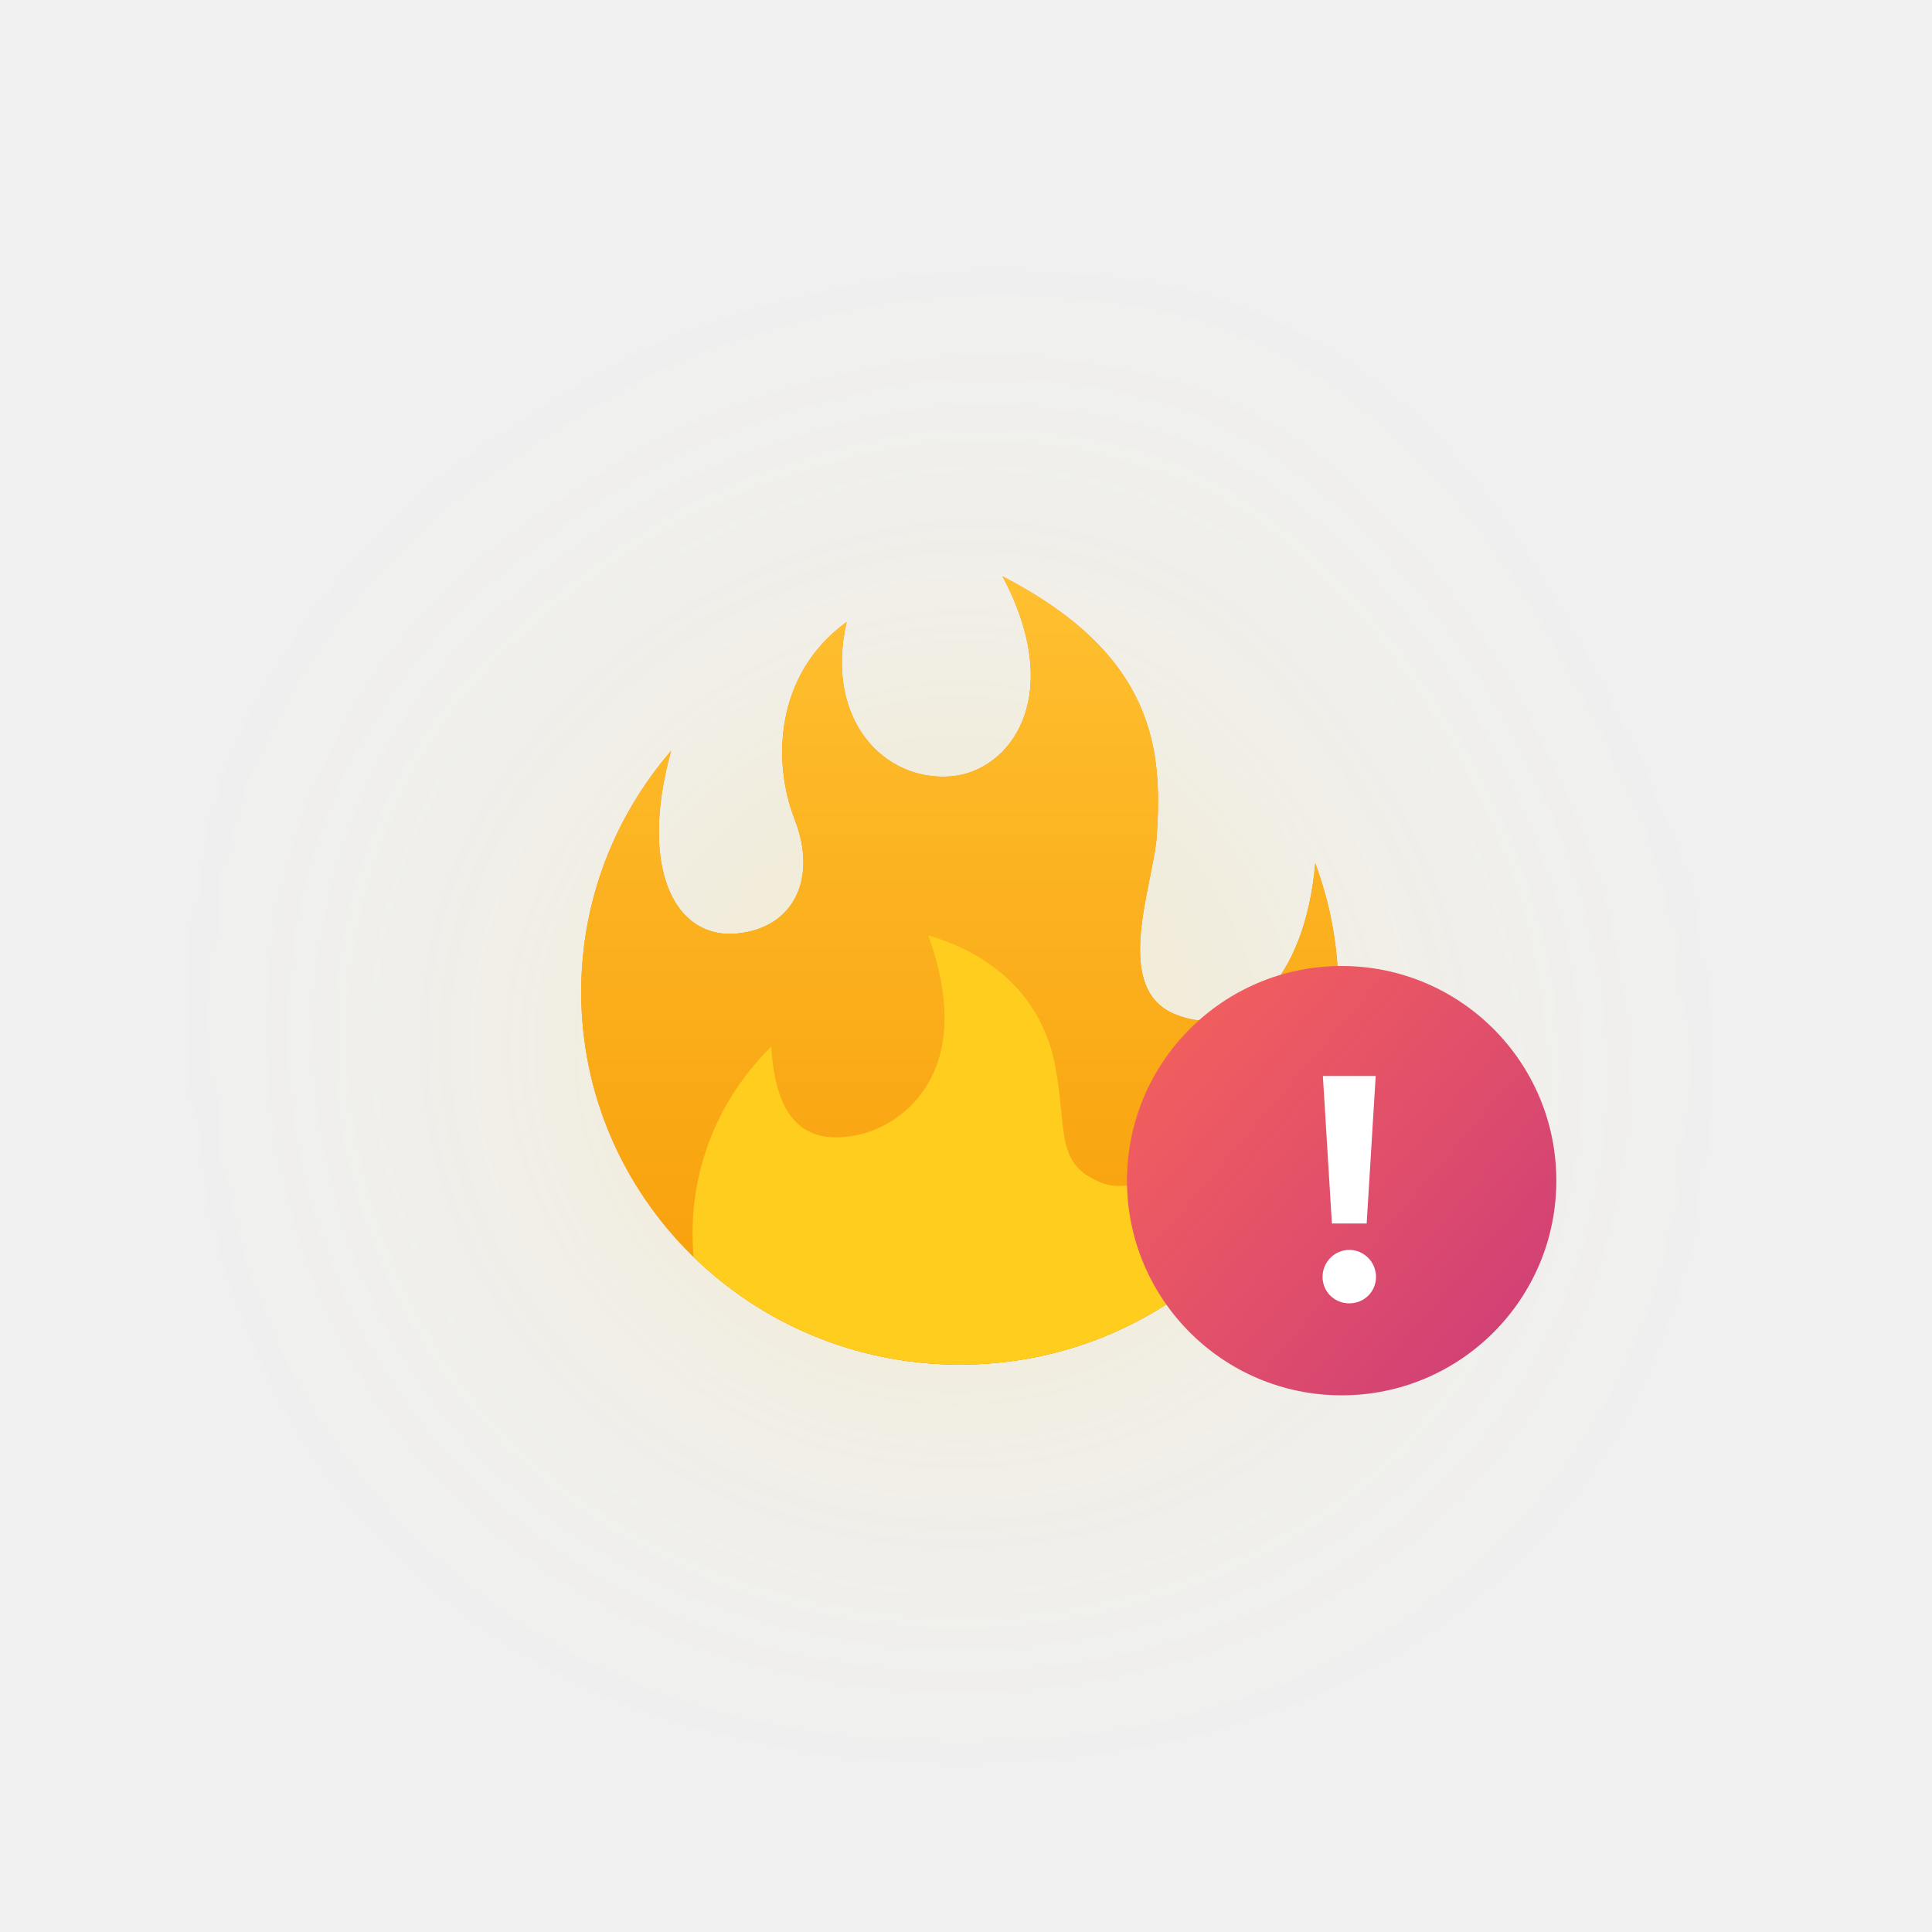
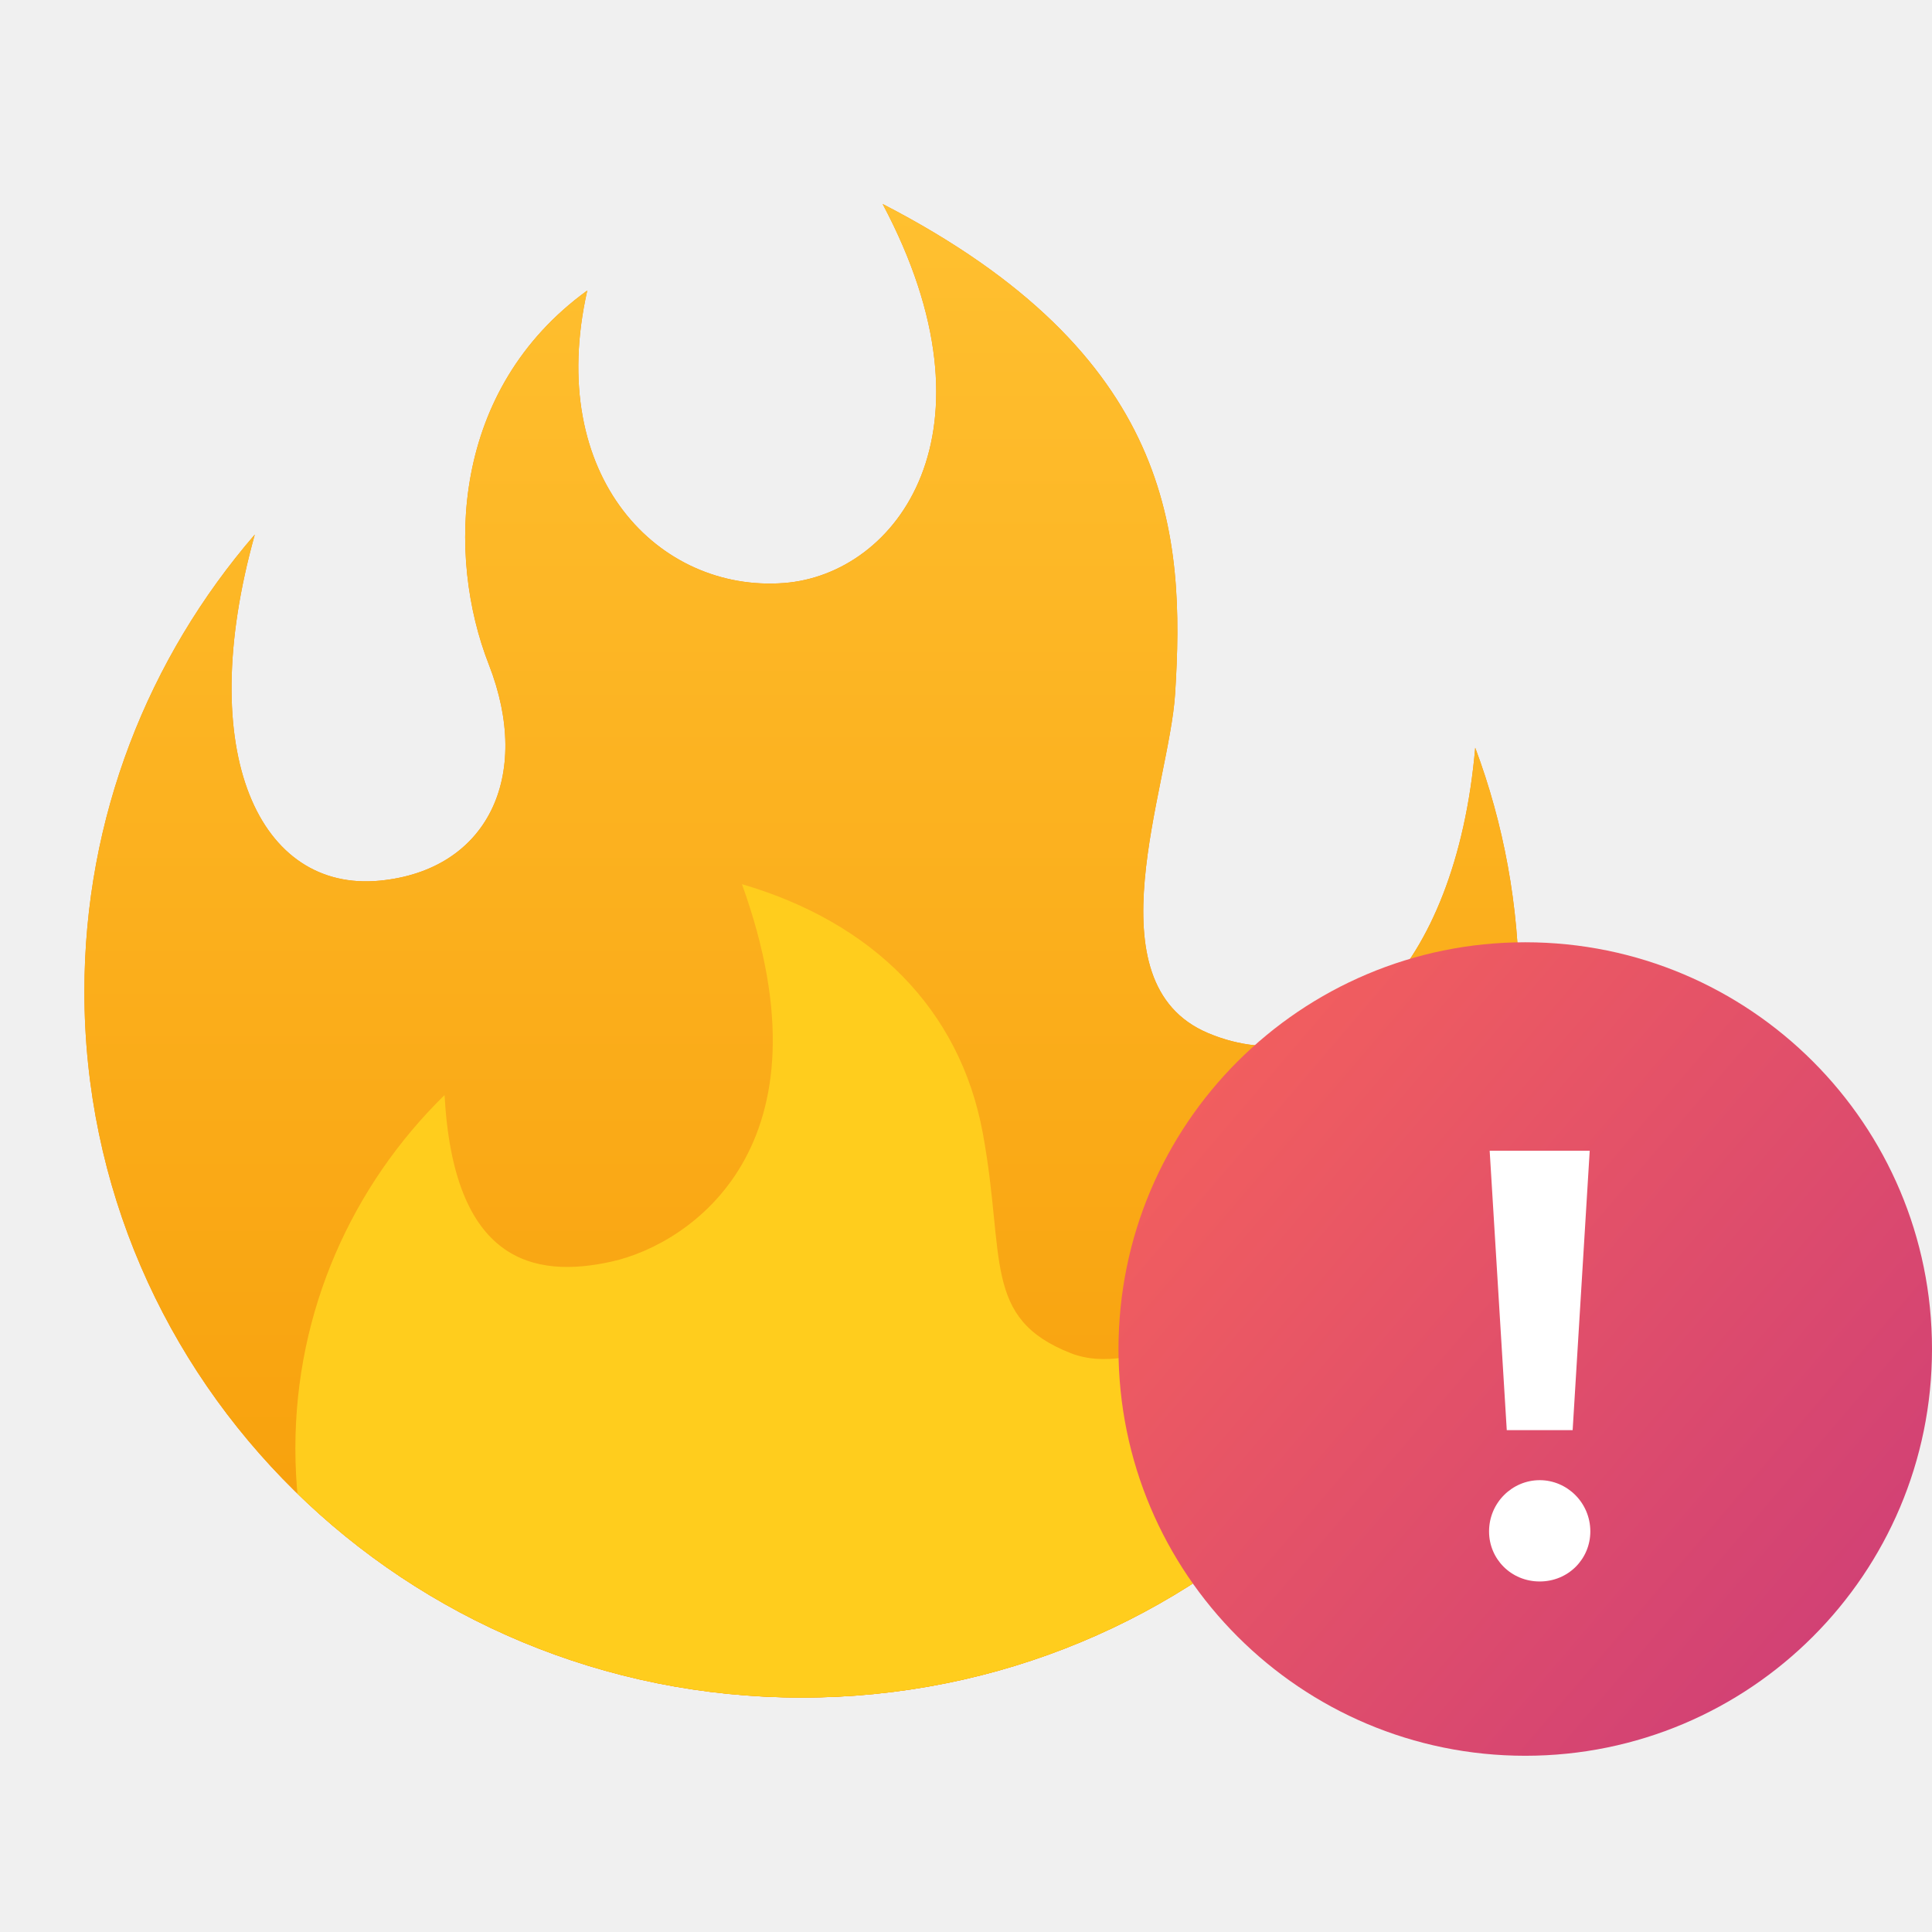
- <svg xmlns="http://www.w3.org/2000/svg" width="144" height="144" viewBox="0 0 144 144" fill="none">
-   <g filter="url(#filter0_d)">
-     <mask id="mask0" mask-type="alpha" maskUnits="userSpaceOnUse" x="40" y="41" width="64" height="63">
-       <path fill-rule="evenodd" clip-rule="evenodd" d="M40 41.255L103.077 41.255V103.346L40 103.346L40 41.255Z" fill="white" />
-     </mask>
-     <g mask="url(#mask0)">
-       <path d="M99.757 73.935C99.757 70.564 99.148 67.335 98.031 64.346C97.267 73.152 92.498 77.675 87.515 75.569C82.846 73.595 85.993 65.9 86.225 62.229C86.617 56.005 86.206 48.881 74.721 42.958C79.493 51.944 75.273 57.526 70.846 57.868C65.936 58.243 61.441 53.714 63.101 46.361C57.726 50.26 57.569 56.822 59.227 61.067C60.956 65.492 59.159 69.168 54.939 69.577C50.227 70.034 47.607 64.608 50.023 55.961C45.843 60.806 43.32 67.08 43.32 73.935C43.32 89.276 55.953 101.712 71.538 101.712C87.124 101.712 99.757 89.276 99.757 73.935Z" fill="#F4900C" />
-     </g>
-     <path fill-rule="evenodd" clip-rule="evenodd" d="M70.846 57.868C65.938 58.245 61.441 53.714 63.101 46.361C57.725 50.26 57.57 56.824 59.228 61.067C60.956 65.492 59.159 69.168 54.939 69.577C50.227 70.034 47.609 64.606 50.023 55.961C45.843 60.806 43.32 67.08 43.32 73.935C43.32 89.276 55.953 101.712 71.538 101.712C87.124 101.712 99.757 89.276 99.757 73.935C99.757 70.564 99.148 67.335 98.031 64.346C97.267 73.15 92.498 77.675 87.515 75.569C82.848 73.595 85.993 65.9 86.225 62.229C86.617 56.005 86.206 48.881 74.721 42.958C79.493 51.943 75.273 57.528 70.846 57.868Z" fill="url(#paint0_linear)" />
-     <mask id="mask1" mask-type="alpha" maskUnits="userSpaceOnUse" x="43" y="42" width="57" height="60">
-       <path fill-rule="evenodd" clip-rule="evenodd" d="M70.846 57.868C65.938 58.245 61.441 53.714 63.101 46.361C57.725 50.26 57.57 56.824 59.228 61.067C60.956 65.492 59.159 69.168 54.939 69.577C50.227 70.034 47.609 64.606 50.023 55.961C45.843 60.806 43.32 67.08 43.32 73.935C43.32 89.276 55.953 101.712 71.538 101.712C87.124 101.712 99.757 89.276 99.757 73.935C99.757 70.564 99.148 67.335 98.031 64.346C97.267 73.15 92.498 77.675 87.515 75.569C82.848 73.595 85.993 65.9 86.225 62.229C86.617 56.005 86.206 48.881 74.721 42.958C79.493 51.943 75.273 57.528 70.846 57.868Z" fill="white" />
-     </mask>
-     <g mask="url(#mask1)">
-       <path d="M91.457 91.909C91.457 88.335 90.488 84.987 88.793 82.103C89.037 87.142 84.541 89.118 82.121 88.163C78.626 86.786 79.562 84.42 78.663 79.518C77.763 74.616 74.306 71.211 69.186 69.714C72.921 80.062 67.116 83.876 64.074 84.557C60.966 85.253 57.844 84.555 57.487 78.01C53.864 81.562 51.619 86.477 51.619 91.909C51.619 102.737 60.538 111.516 71.538 111.516C82.539 111.516 91.457 102.737 91.457 91.909Z" fill="#FFCD1D" />
-     </g>
+ <svg xmlns="http://www.w3.org/2000/svg" width="60" height="60" viewBox="0 0 60 60" fill="none">
+   <mask id="mask0" mask-type="alpha" maskUnits="userSpaceOnUse" x="0" y="4" width="50" height="51">
+     <path fill-rule="evenodd" clip-rule="evenodd" d="M0 4.991L49.798 4.991L49.798 54.01L0 54.01L0 4.991Z" fill="white" />
+   </mask>
+   <g mask="url(#mask0)">
+     <path d="M47.177 30.791C47.177 28.129 46.696 25.58 45.814 23.221C45.211 30.173 41.446 33.743 37.512 32.081C33.826 30.522 36.31 24.448 36.494 21.549C36.803 16.636 36.478 11.011 27.411 6.335C31.179 13.43 27.847 17.836 24.352 18.106C20.476 18.403 16.927 14.827 18.238 9.022C13.995 12.1 13.87 17.28 15.179 20.632C16.545 24.125 15.125 27.028 11.794 27.35C8.074 27.711 6.006 23.427 7.913 16.601C4.613 20.425 2.621 25.379 2.621 30.791C2.621 42.902 12.595 52.72 24.899 52.72C37.203 52.72 47.177 42.902 47.177 30.791" fill="#F4900C" />
  </g>
-   <circle cx="100" cy="88" r="16" fill="url(#paint1_linear)" />
-   <path d="M99.272 91.192H101.864L102.536 80.2H98.6L99.272 91.192ZM98.576 95.176C98.576 96.256 99.44 97.144 100.568 97.144C101.696 97.144 102.56 96.256 102.56 95.176C102.56 94.048 101.648 93.16 100.568 93.16C99.488 93.16 98.576 94.048 98.576 95.176Z" fill="white" />
+   <path fill-rule="evenodd" clip-rule="evenodd" d="M24.352 18.106C20.477 18.404 16.927 14.827 18.238 9.022V9.022C13.993 12.1 13.871 17.282 15.18 20.632V20.632C16.545 24.125 15.125 27.028 11.794 27.35V27.35C8.074 27.711 6.007 23.426 7.913 16.601V16.601C4.613 20.425 2.621 25.379 2.621 30.791V30.791C2.621 42.902 12.595 52.72 24.899 52.72V52.72C37.203 52.72 47.177 42.902 47.177 30.791V30.791C47.177 28.129 46.696 25.58 45.814 23.221V23.221C45.211 30.171 41.446 33.743 37.512 32.081V32.081C33.827 30.522 36.31 24.448 36.494 21.549V21.549C36.803 16.636 36.478 11.011 27.411 6.335V6.335C31.179 13.428 27.847 17.838 24.352 18.106" fill="url(#paint0_linear)" />
+   <mask id="mask1" mask-type="alpha" maskUnits="userSpaceOnUse" x="2" y="6" width="46" height="47">
+     <path fill-rule="evenodd" clip-rule="evenodd" d="M24.352 18.106C20.477 18.404 16.927 14.827 18.238 9.022V9.022C13.993 12.1 13.871 17.282 15.18 20.632V20.632C16.545 24.125 15.125 27.028 11.794 27.35V27.35C8.074 27.711 6.007 23.426 7.913 16.601V16.601C4.613 20.425 2.621 25.379 2.621 30.791V30.791C2.621 42.902 12.595 52.72 24.899 52.72V52.72C37.203 52.72 47.177 42.902 47.177 30.791V30.791C47.177 28.129 46.696 25.58 45.814 23.221V23.221C45.211 30.171 41.446 33.743 37.512 32.081V32.081C33.827 30.522 36.31 24.448 36.494 21.549V21.549C36.803 16.636 36.478 11.011 27.411 6.335V6.335C31.179 13.428 27.847 17.838 24.352 18.106" fill="white" />
+   </mask>
+   <g mask="url(#mask1)">
+     <path d="M40.624 44.98C40.624 42.159 39.859 39.516 38.521 37.239C38.714 41.218 35.164 42.777 33.253 42.024C30.494 40.936 31.234 39.068 30.523 35.198C29.813 31.328 27.083 28.64 23.042 27.459C25.991 35.628 21.408 38.639 19.006 39.177C16.552 39.726 14.088 39.175 13.806 34.008C10.945 36.812 9.173 40.693 9.173 44.98C9.173 53.529 16.214 60.46 24.899 60.46C33.583 60.46 40.624 53.529 40.624 44.98" fill="#FFCD1D" />
+   </g>
+   <circle cx="47.368" cy="41.895" r="12.632" fill="url(#paint1_linear)" />
+   <path d="M46.794 44.415H48.84L49.37 35.737H46.263L46.794 44.415ZM46.244 47.56C46.244 48.413 46.926 49.114 47.817 49.114C48.707 49.114 49.389 48.413 49.389 47.56C49.389 46.669 48.669 45.968 47.817 45.968C46.964 45.968 46.244 46.669 46.244 47.56Z" fill="white" />
  <defs>
-     <filter id="filter0_d" x="0" y="0" width="144" height="144" filterUnits="userSpaceOnUse" color-interpolation-filters="sRGB">
-       <feFlood flood-opacity="0" result="BackgroundImageFix" />
-       <feColorMatrix in="SourceAlpha" type="matrix" values="0 0 0 0 0 0 0 0 0 0 0 0 0 0 0 0 0 0 127 0" />
-       <feOffset />
-       <feGaussianBlur stdDeviation="20" />
-       <feColorMatrix type="matrix" values="0 0 0 0 1 0 0 0 0 0.804 0 0 0 0 0.114 0 0 0 0.2 0" />
-       <feBlend mode="normal" in2="BackgroundImageFix" result="effect1_dropShadow" />
-       <feBlend mode="normal" in="SourceGraphic" in2="effect1_dropShadow" result="shape" />
-     </filter>
-     <linearGradient id="paint0_linear" x1="71.538" y1="101.712" x2="71.538" y2="42.958" gradientUnits="userSpaceOnUse">
+     <linearGradient id="paint0_linear" x1="24.899" y1="52.72" x2="24.899" y2="6.335" gradientUnits="userSpaceOnUse">
      <stop stop-color="#F79D08" />
      <stop offset="1" stop-color="#FFC030" />
    </linearGradient>
-     <linearGradient id="paint1_linear" x1="99" y1="47.25" x2="137.21" y2="79.902" gradientUnits="userSpaceOnUse">
+     <linearGradient id="paint1_linear" x1="46.579" y1="9.724" x2="76.744" y2="35.502" gradientUnits="userSpaceOnUse">
      <stop offset="0.016" stop-color="#FB6758" />
      <stop offset="1" stop-color="#CB3B79" />
    </linearGradient>
  </defs>
</svg>
